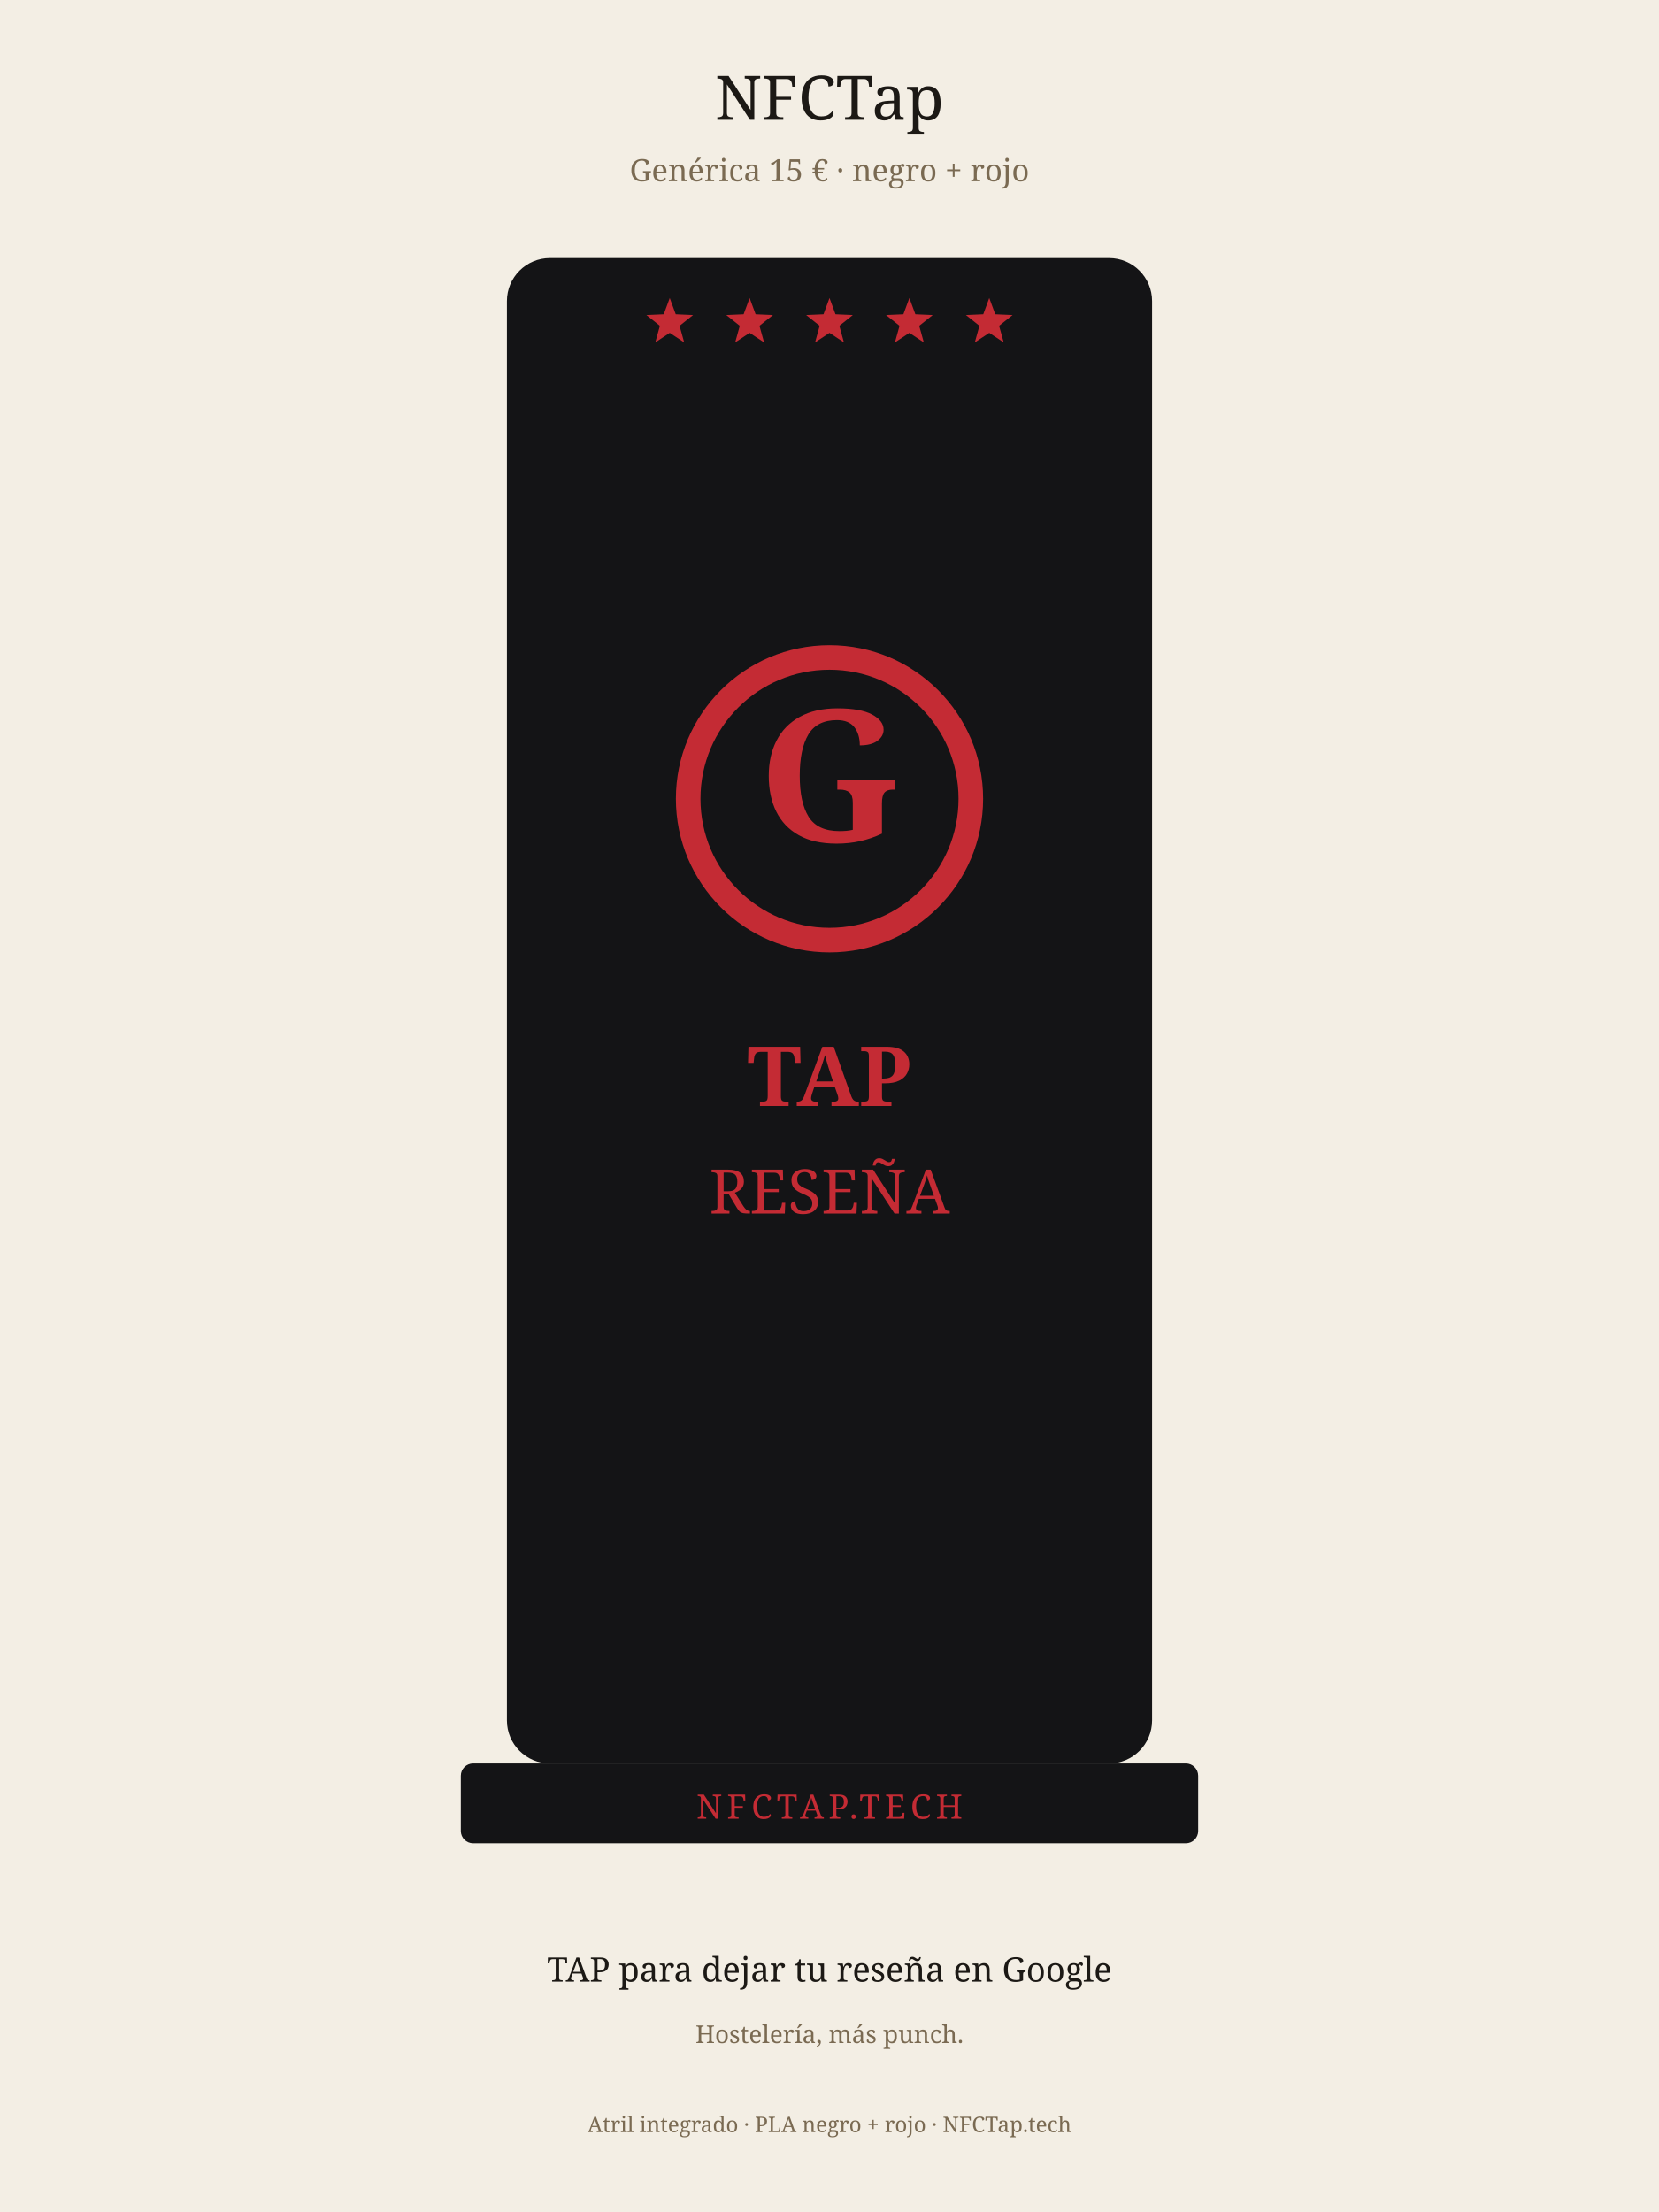
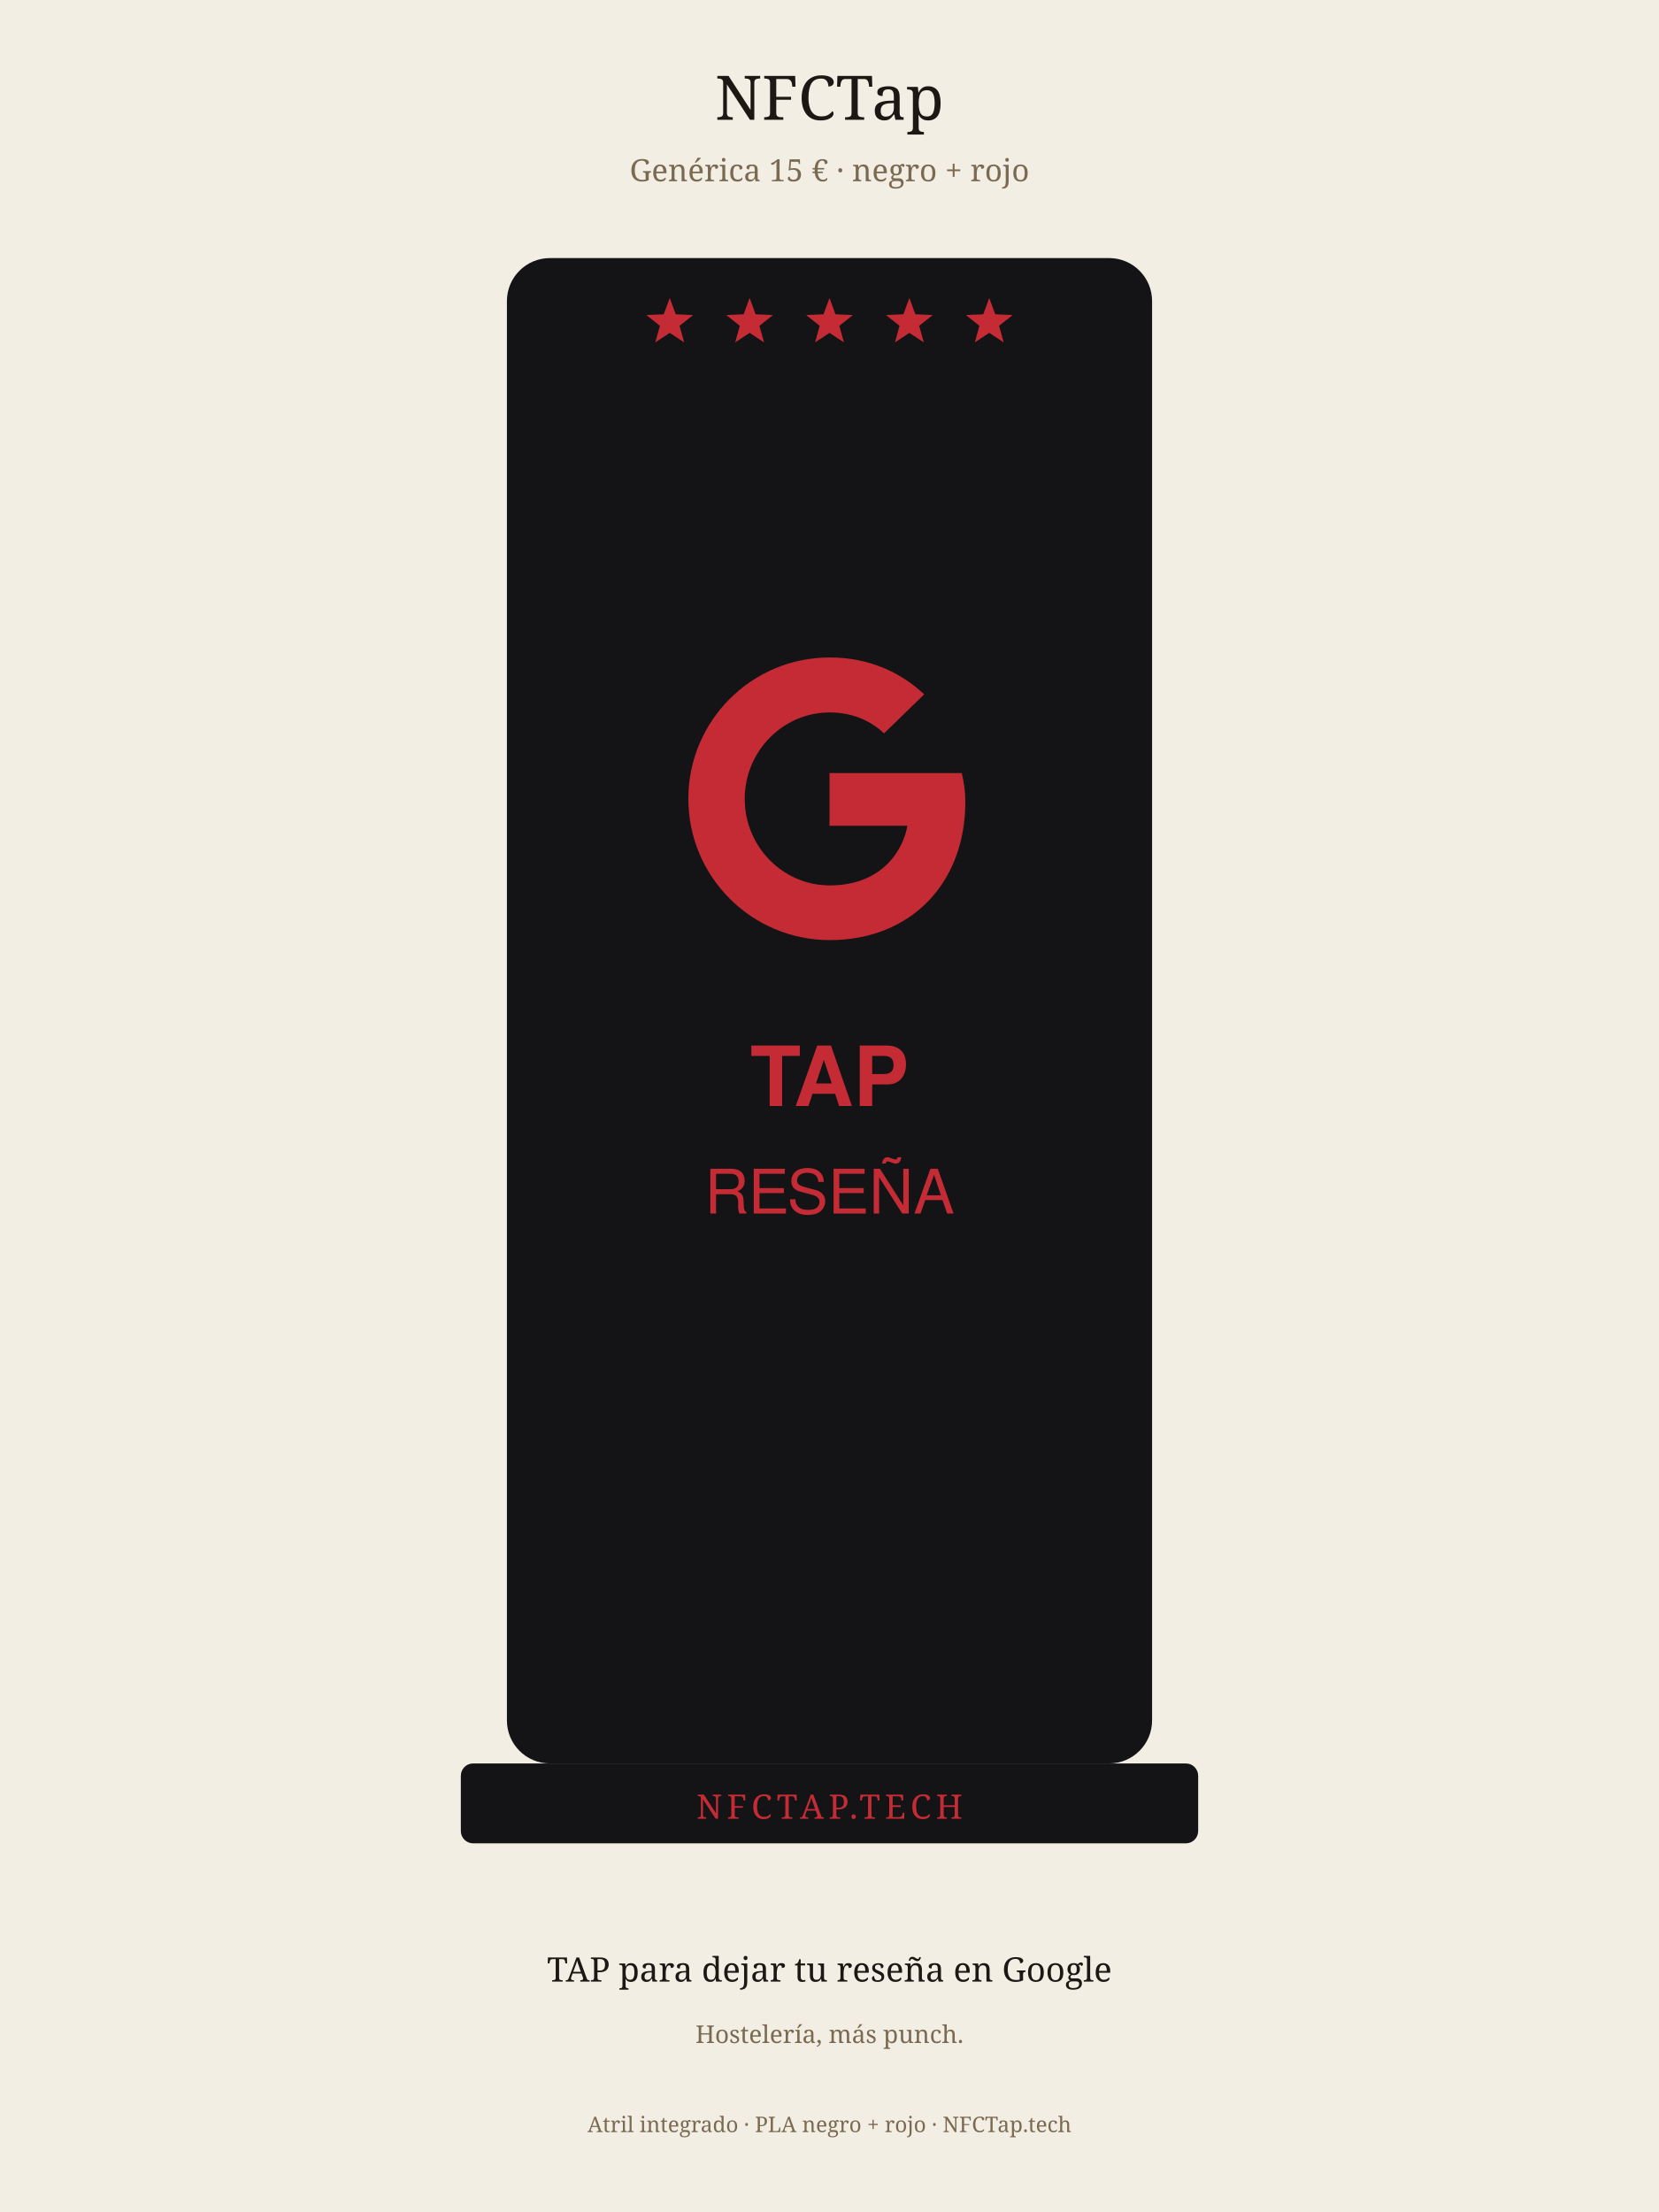
<svg xmlns="http://www.w3.org/2000/svg" viewBox="0 0 1080 1440" width="1080" height="1440">
  <rect width="1080" height="1440" fill="#F3EEE4" />
  <text x="540" y="78" text-anchor="middle" fill="#1C1915" font-family="Georgia, serif" font-size="40">NFCTap</text>
  <text x="540" y="118" text-anchor="middle" fill="#7A6A52" font-family="Georgia, serif" font-size="20">Genérica 15 € · negro + rojo</text>
  <rect x="330" y="168" width="420" height="980" rx="28" fill="#141416" />
  <polygon points="436.0,194.0 439.9,204.6 451.2,205.1 442.4,212.1 445.4,222.9 436.0,216.7 426.6,222.9 429.6,212.1 420.8,205.1 432.1,204.6" fill="#C42B34" />
  <polygon points="488.0,194.0 491.9,204.6 503.2,205.1 494.4,212.1 497.4,222.9 488.0,216.7 478.6,222.9 481.6,212.1 472.8,205.1 484.1,204.6" fill="#C42B34" />
  <polygon points="540.0,194.0 543.9,204.6 555.2,205.1 546.4,212.1 549.4,222.9 540.0,216.7 530.6,222.9 533.6,212.1 524.8,205.1 536.1,204.6" fill="#C42B34" />
  <polygon points="592.0,194.0 595.9,204.6 607.2,205.1 598.4,212.1 601.4,222.9 592.0,216.7 582.6,222.9 585.6,212.1 576.8,205.1 588.1,204.6" fill="#C42B34" />
  <polygon points="644.0,194.0 647.9,204.6 659.2,205.1 650.4,212.1 653.4,222.9 644.0,216.7 634.6,222.9 637.6,212.1 628.8,205.1 640.1,204.6" fill="#C42B34" />
-   <circle cx="540" cy="520" r="92" fill="none" stroke="#C42B34" stroke-width="16" />
-   <text x="540" y="548" text-anchor="middle" fill="#C42B34" font-family="Georgia, serif" font-size="120" font-weight="700">G</text>
-   <text x="540" y="720" text-anchor="middle" fill="#C42B34" font-family="Georgia, serif" font-size="54" font-weight="700">TAP</text>
-   <text x="540" y="790" text-anchor="middle" fill="#C42B34" font-family="Georgia, serif" font-size="40">RESEÑA</text>
+   <g transform="translate(448.000 428.000) scale(10.22222)">
+     <path d="M9.001 10.71V7.362h8.424c.126.567.225 1.098.225 1.845 0 5.139-3.447 8.793-8.64 8.793-4.968 0-9-4.032-9-9s4.032-9 9-9c2.43 0 4.464.891 6.021 2.349l-2.556 2.484c-.648-.612-1.782-1.332-3.465-1.332-2.979 0-5.409 2.475-5.409 5.508s2.43 5.508 5.409 5.508c3.447 0 4.716-2.385 4.95-3.798H9.001v-.009z" fill="#C42B34" />
+   </g>
+   <text x="540" y="720" text-anchor="middle" fill="#C42B34" font-family="Outfit, Helvetica, Arial, sans-serif" font-size="54" font-weight="700">TAP</text>
+   <text x="540" y="790" text-anchor="middle" fill="#C42B34" font-family="Outfit, Helvetica, Arial, sans-serif" font-size="40">RESEÑA</text>
  <rect x="300" y="1148" width="480" height="52" rx="8" fill="#141416" />
  <text x="540" y="1184" text-anchor="middle" fill="#C42B34" font-family="Georgia, serif" font-size="22" letter-spacing="3">NFCTAP.TECH</text>
  <text x="540" y="1290" text-anchor="middle" fill="#1C1915" font-family="Georgia, serif" font-size="22">TAP para dejar tu reseña en Google</text>
  <text x="540" y="1330" text-anchor="middle" fill="#7A6A52" font-family="Georgia, serif" font-size="16">Hostelería, más punch.</text>
  <text x="540" y="1388" text-anchor="middle" fill="#7A6A52" font-family="Georgia, serif" font-size="14">Atril integrado · PLA negro + rojo · NFCTap.tech</text>
</svg>
